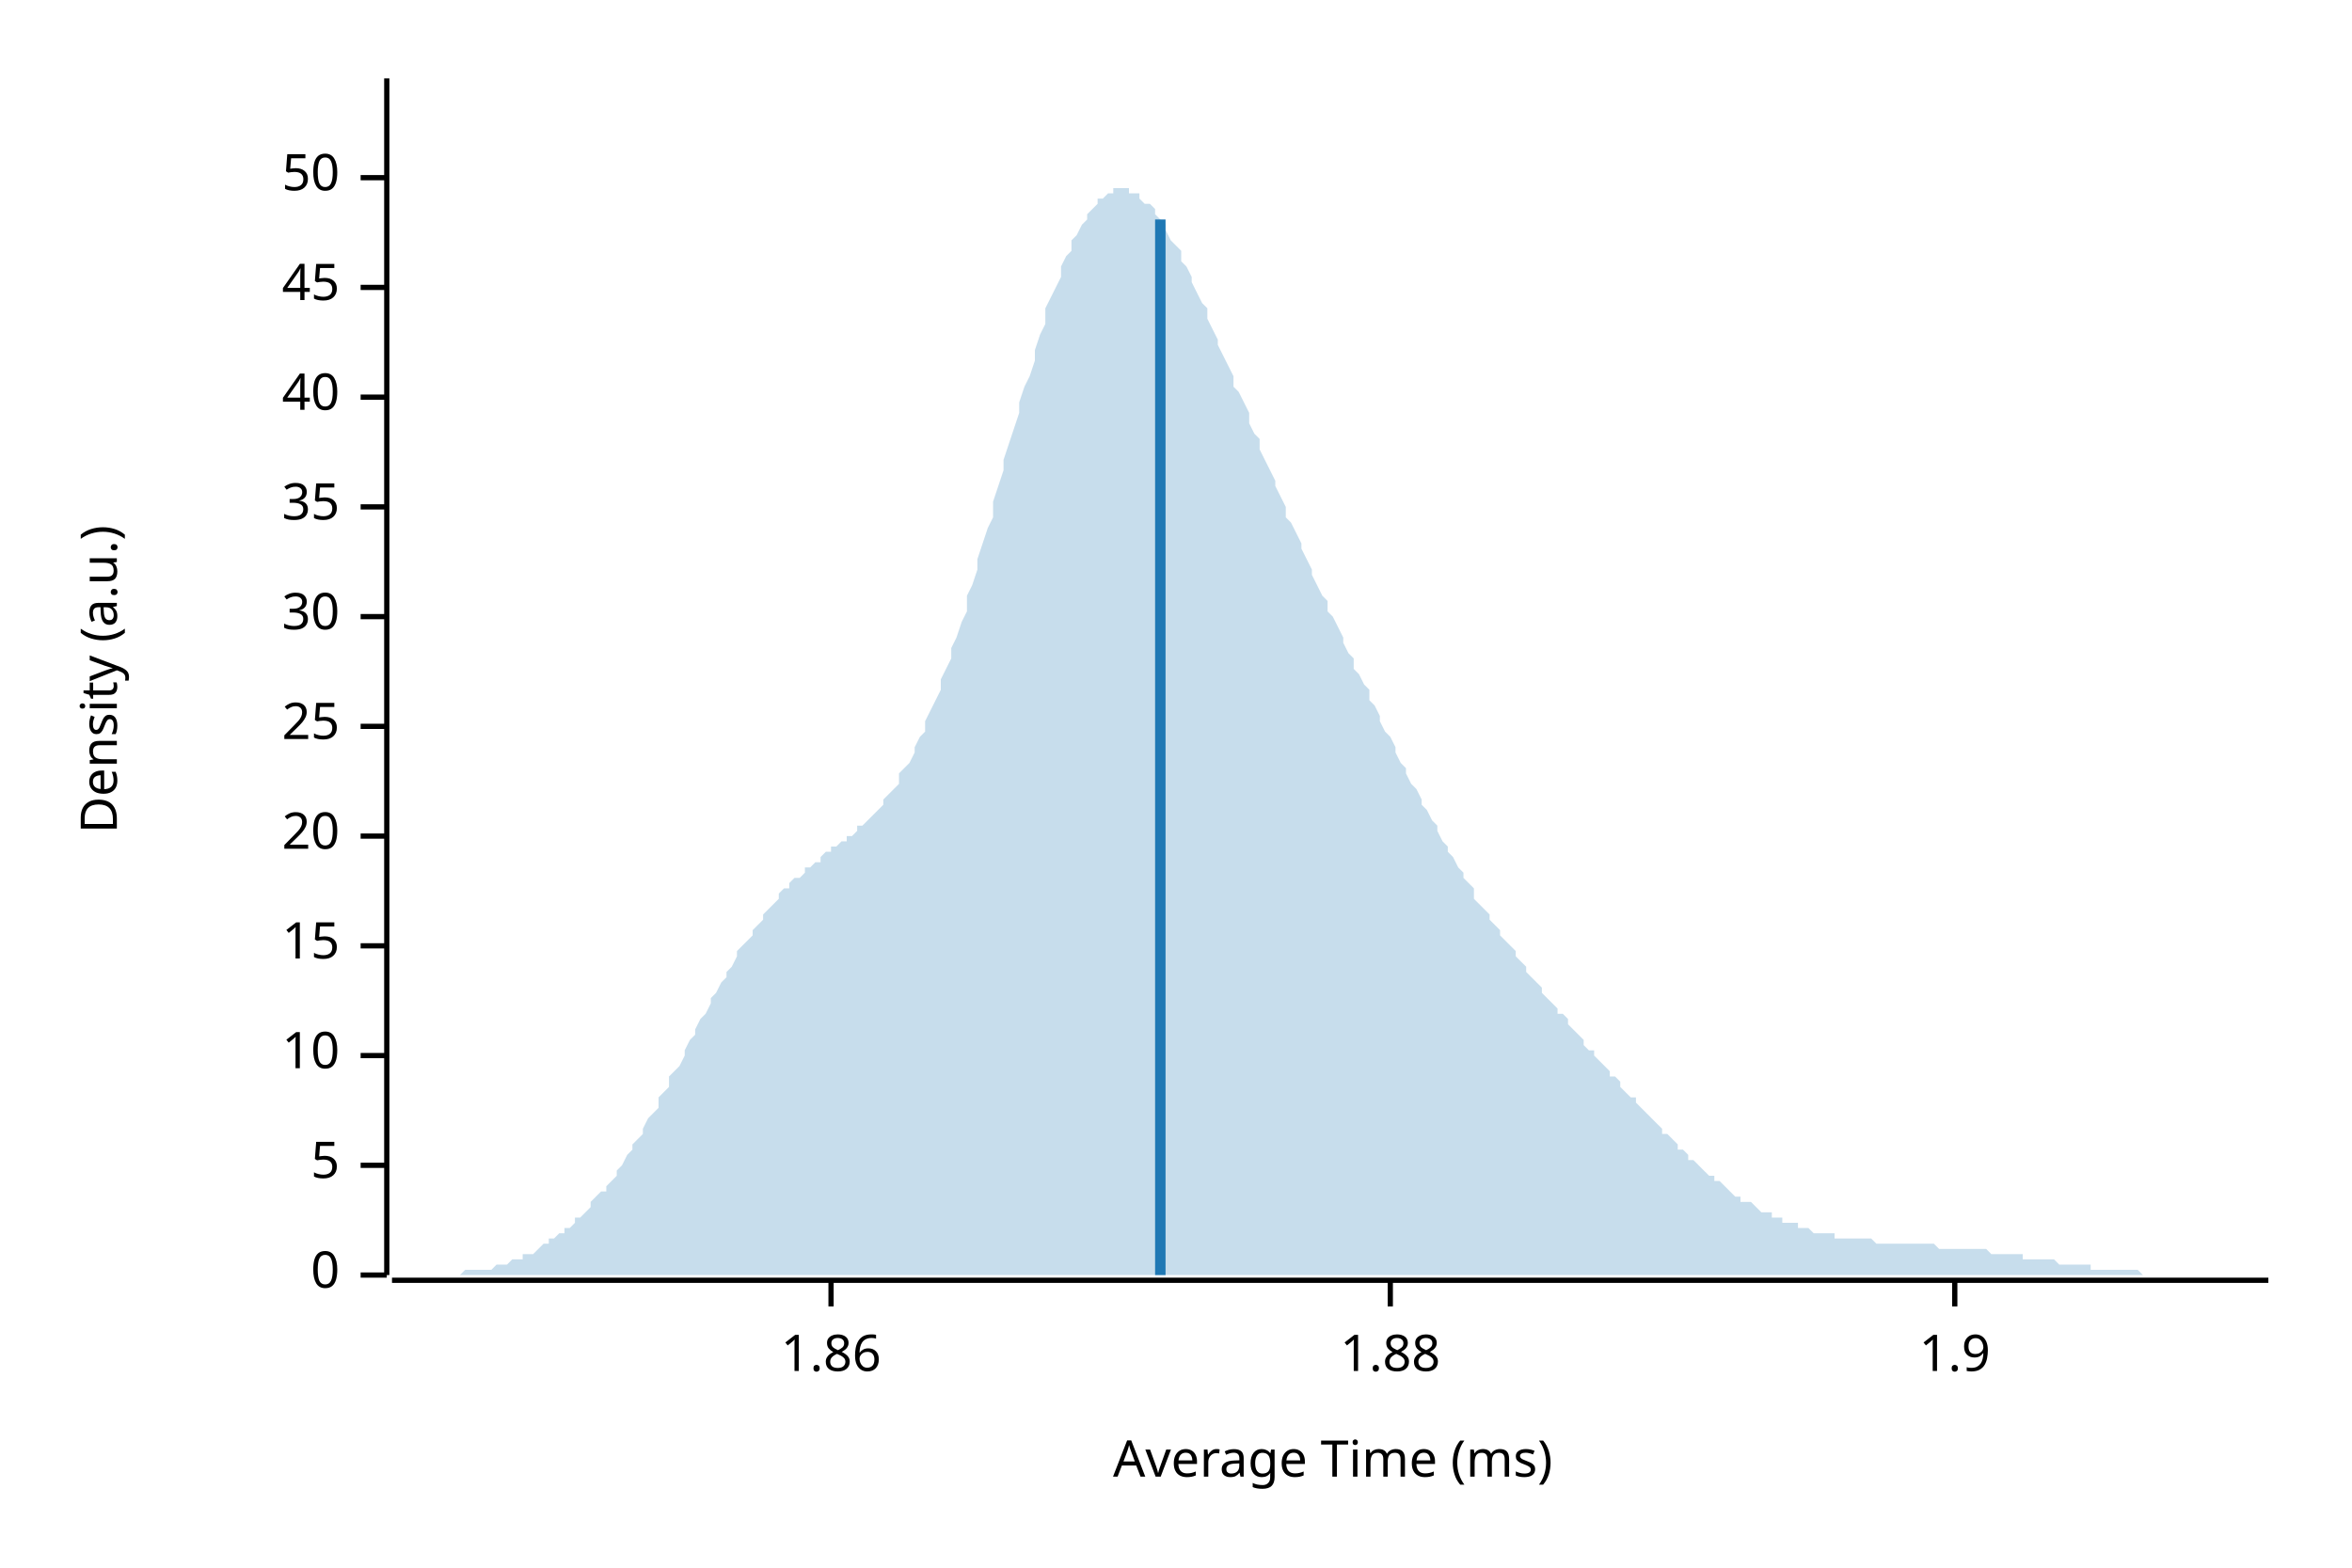
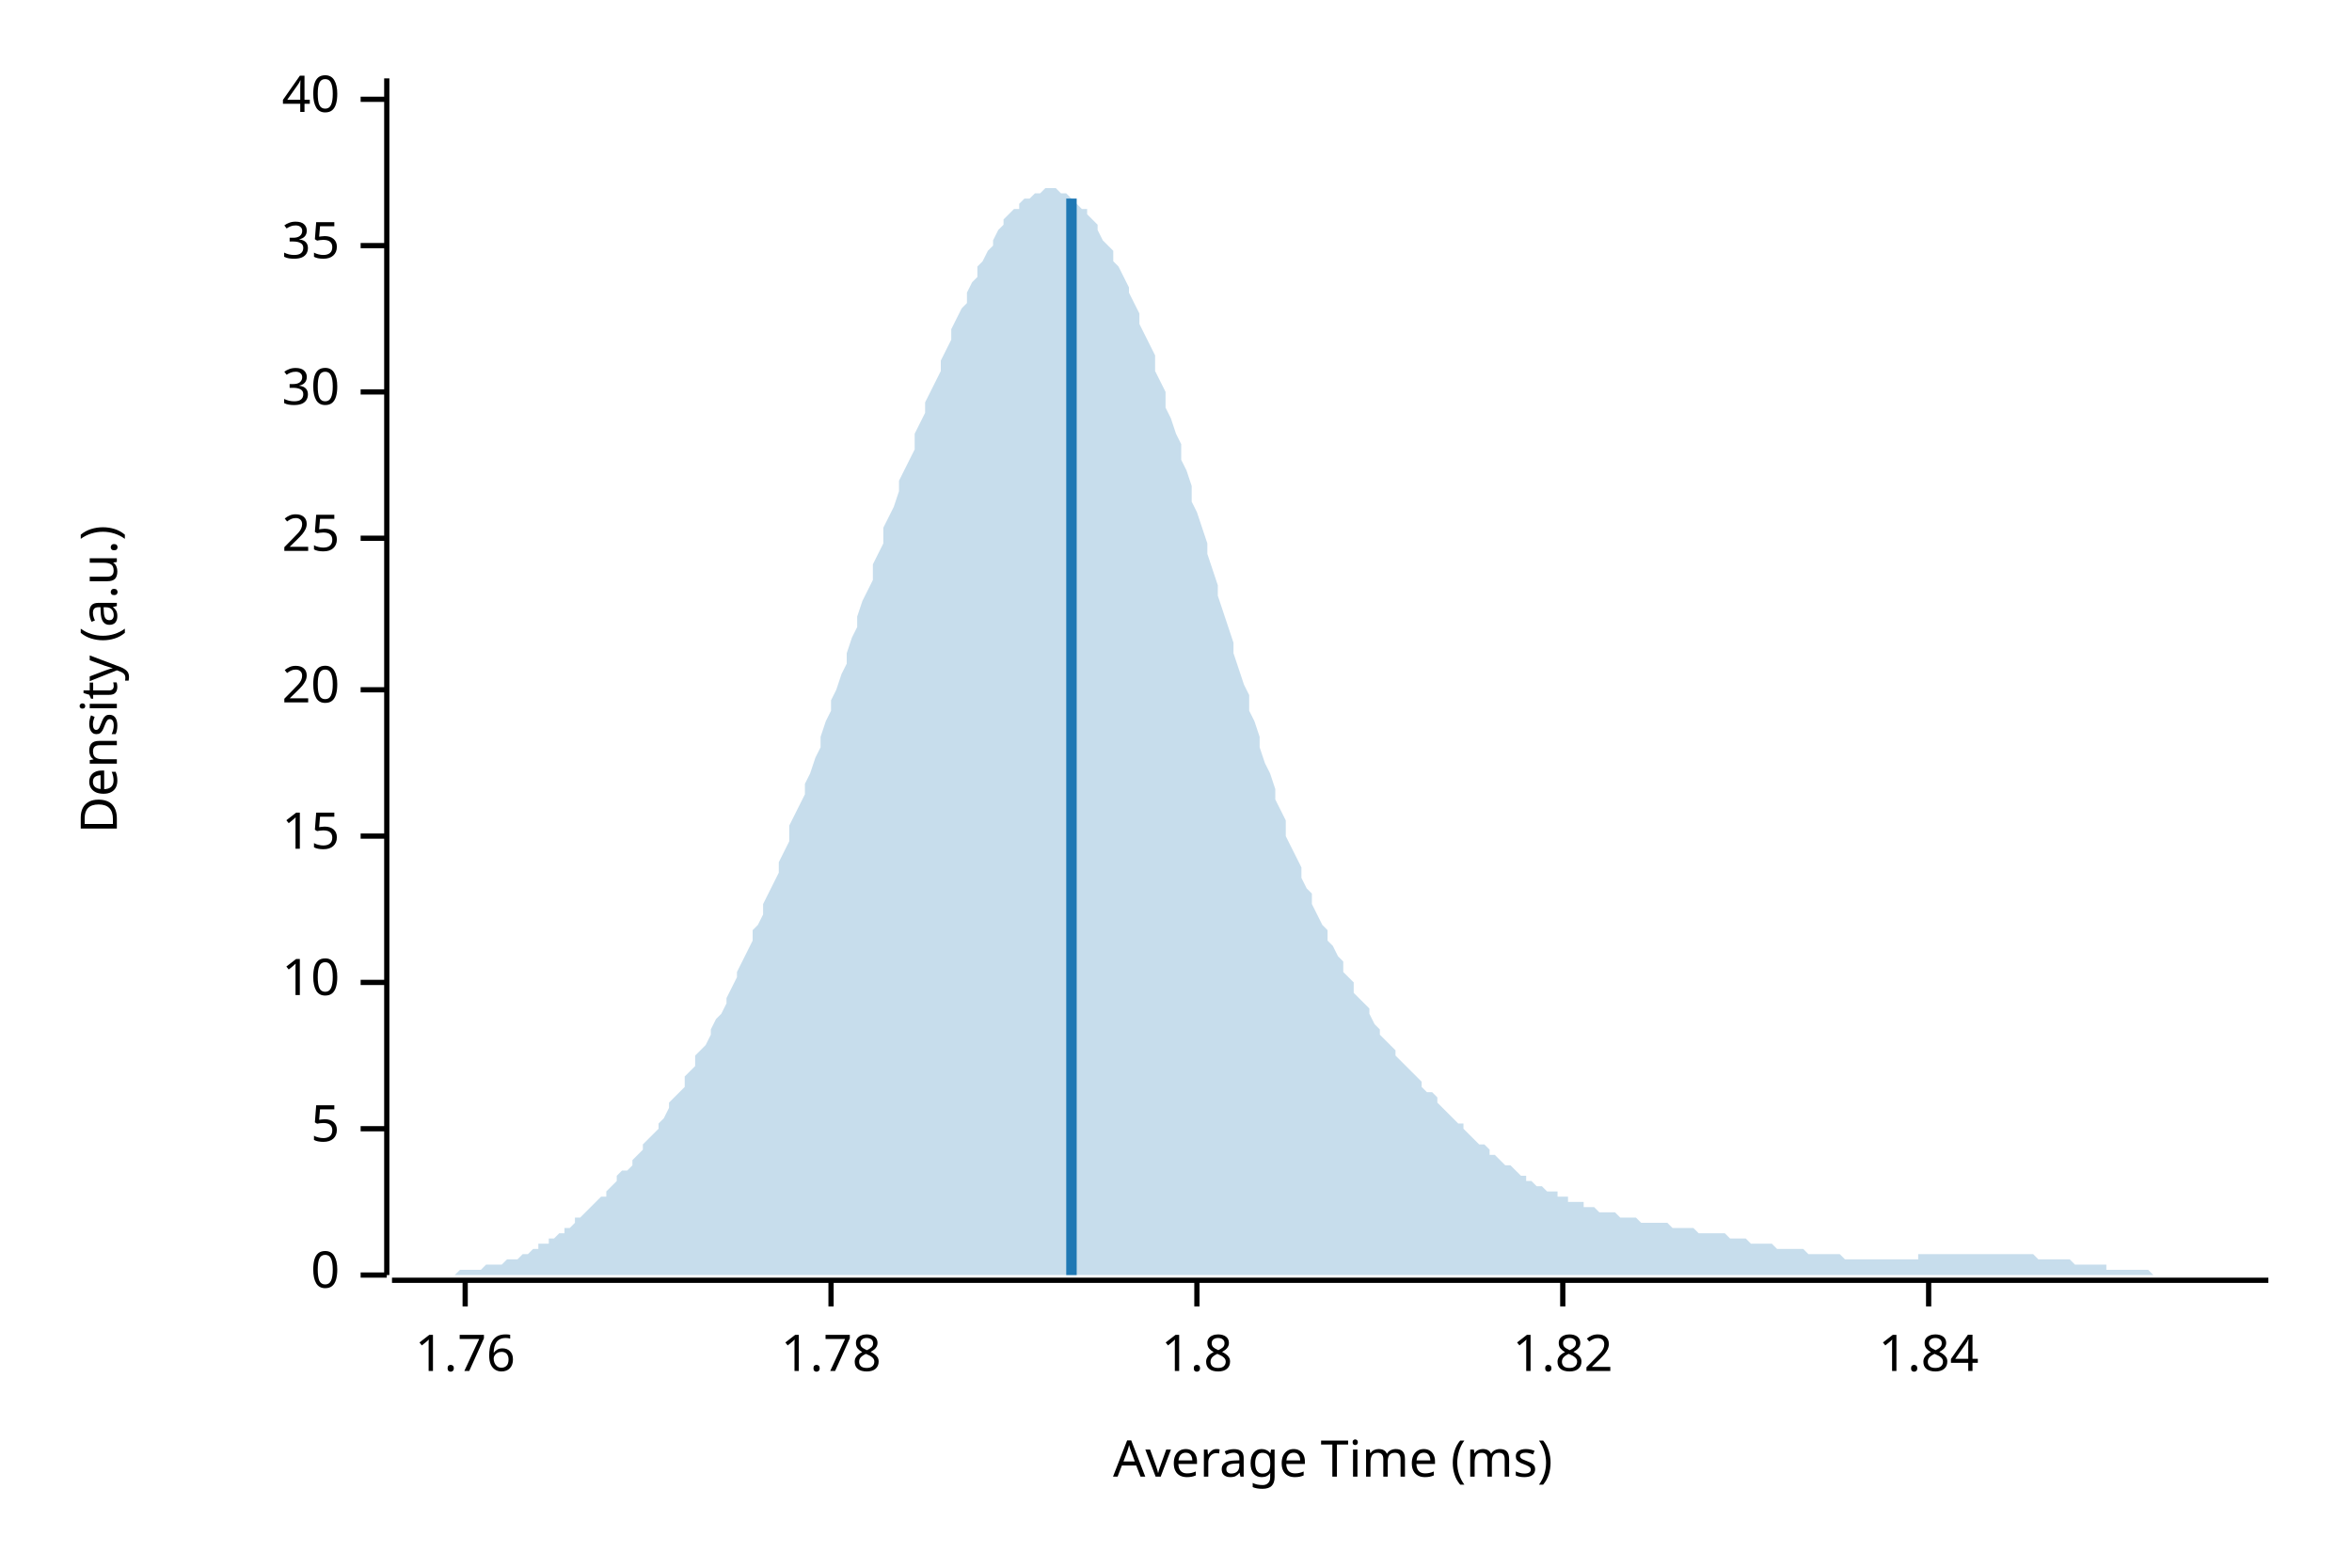
<svg xmlns="http://www.w3.org/2000/svg" width="450" height="300" viewBox="0 0 450 300">
  <text x="15" y="130" dy="0.76em" text-anchor="middle" font-family="sans-serif" font-size="9.677" opacity="1" fill="#000000" transform="rotate(270, 15, 130)">
Density (a.u.)
</text>
  <text x="255" y="285" dy="-0.5ex" text-anchor="middle" font-family="sans-serif" font-size="9.677" opacity="1" fill="#000000">
Average Time (ms)
</text>
  <polyline fill="none" opacity="1" stroke="#000000" stroke-width="1" points="74,15 74,244 " />
  <text x="65" y="244" dy="0.5ex" text-anchor="end" font-family="sans-serif" font-size="9.677" opacity="1" fill="#000000">
0
</text>
  <polyline fill="none" opacity="1" stroke="#000000" stroke-width="1" points="69,244 74,244 " />
-   <text x="65" y="223" dy="0.5ex" text-anchor="end" font-family="sans-serif" font-size="9.677" opacity="1" fill="#000000">
+   <text x="65" y="216" dy="0.5ex" text-anchor="end" font-family="sans-serif" font-size="9.677" opacity="1" fill="#000000">
5
</text>
-   <polyline fill="none" opacity="1" stroke="#000000" stroke-width="1" points="69,223 74,223 " />
-   <text x="65" y="202" dy="0.5ex" text-anchor="end" font-family="sans-serif" font-size="9.677" opacity="1" fill="#000000">
+   <polyline fill="none" opacity="1" stroke="#000000" stroke-width="1" points="69,216 74,216 " />
+   <text x="65" y="188" dy="0.5ex" text-anchor="end" font-family="sans-serif" font-size="9.677" opacity="1" fill="#000000">
10
</text>
-   <polyline fill="none" opacity="1" stroke="#000000" stroke-width="1" points="69,202 74,202 " />
-   <text x="65" y="181" dy="0.5ex" text-anchor="end" font-family="sans-serif" font-size="9.677" opacity="1" fill="#000000">
+   <polyline fill="none" opacity="1" stroke="#000000" stroke-width="1" points="69,188 74,188 " />
+   <text x="65" y="160" dy="0.5ex" text-anchor="end" font-family="sans-serif" font-size="9.677" opacity="1" fill="#000000">
15
</text>
-   <polyline fill="none" opacity="1" stroke="#000000" stroke-width="1" points="69,181 74,181 " />
-   <text x="65" y="160" dy="0.5ex" text-anchor="end" font-family="sans-serif" font-size="9.677" opacity="1" fill="#000000">
+   <polyline fill="none" opacity="1" stroke="#000000" stroke-width="1" points="69,160 74,160 " />
+   <text x="65" y="132" dy="0.5ex" text-anchor="end" font-family="sans-serif" font-size="9.677" opacity="1" fill="#000000">
20
</text>
-   <polyline fill="none" opacity="1" stroke="#000000" stroke-width="1" points="69,160 74,160 " />
-   <text x="65" y="139" dy="0.5ex" text-anchor="end" font-family="sans-serif" font-size="9.677" opacity="1" fill="#000000">
+   <polyline fill="none" opacity="1" stroke="#000000" stroke-width="1" points="69,132 74,132 " />
+   <text x="65" y="103" dy="0.5ex" text-anchor="end" font-family="sans-serif" font-size="9.677" opacity="1" fill="#000000">
25
</text>
-   <polyline fill="none" opacity="1" stroke="#000000" stroke-width="1" points="69,139 74,139 " />
-   <text x="65" y="118" dy="0.5ex" text-anchor="end" font-family="sans-serif" font-size="9.677" opacity="1" fill="#000000">
+   <polyline fill="none" opacity="1" stroke="#000000" stroke-width="1" points="69,103 74,103 " />
+   <text x="65" y="75" dy="0.5ex" text-anchor="end" font-family="sans-serif" font-size="9.677" opacity="1" fill="#000000">
30
</text>
-   <polyline fill="none" opacity="1" stroke="#000000" stroke-width="1" points="69,118 74,118 " />
-   <text x="65" y="97" dy="0.5ex" text-anchor="end" font-family="sans-serif" font-size="9.677" opacity="1" fill="#000000">
+   <polyline fill="none" opacity="1" stroke="#000000" stroke-width="1" points="69,75 74,75 " />
+   <text x="65" y="47" dy="0.5ex" text-anchor="end" font-family="sans-serif" font-size="9.677" opacity="1" fill="#000000">
35
</text>
-   <polyline fill="none" opacity="1" stroke="#000000" stroke-width="1" points="69,97 74,97 " />
-   <text x="65" y="76" dy="0.5ex" text-anchor="end" font-family="sans-serif" font-size="9.677" opacity="1" fill="#000000">
+   <polyline fill="none" opacity="1" stroke="#000000" stroke-width="1" points="69,47 74,47 " />
+   <text x="65" y="19" dy="0.5ex" text-anchor="end" font-family="sans-serif" font-size="9.677" opacity="1" fill="#000000">
40
</text>
-   <polyline fill="none" opacity="1" stroke="#000000" stroke-width="1" points="69,76 74,76 " />
-   <text x="65" y="55" dy="0.5ex" text-anchor="end" font-family="sans-serif" font-size="9.677" opacity="1" fill="#000000">
- 45
+   <polyline fill="none" opacity="1" stroke="#000000" stroke-width="1" points="69,19 74,19 " />
+   <polyline fill="none" opacity="1" stroke="#000000" stroke-width="1" points="75,245 434,245 " />
+   <text x="89" y="255" dy="0.76em" text-anchor="middle" font-family="sans-serif" font-size="9.677" opacity="1" fill="#000000">
+ 1.76
</text>
-   <polyline fill="none" opacity="1" stroke="#000000" stroke-width="1" points="69,55 74,55 " />
-   <text x="65" y="34" dy="0.5ex" text-anchor="end" font-family="sans-serif" font-size="9.677" opacity="1" fill="#000000">
- 50
- </text>
-   <polyline fill="none" opacity="1" stroke="#000000" stroke-width="1" points="69,34 74,34 " />
-   <polyline fill="none" opacity="1" stroke="#000000" stroke-width="1" points="75,245 434,245 " />
+   <polyline fill="none" opacity="1" stroke="#000000" stroke-width="1" points="89,245 89,250 " />
  <text x="159" y="255" dy="0.76em" text-anchor="middle" font-family="sans-serif" font-size="9.677" opacity="1" fill="#000000">
- 1.86
+ 1.78
</text>
  <polyline fill="none" opacity="1" stroke="#000000" stroke-width="1" points="159,245 159,250 " />
-   <text x="266" y="255" dy="0.76em" text-anchor="middle" font-family="sans-serif" font-size="9.677" opacity="1" fill="#000000">
- 1.88
+   <text x="229" y="255" dy="0.76em" text-anchor="middle" font-family="sans-serif" font-size="9.677" opacity="1" fill="#000000">
+ 1.8
</text>
-   <polyline fill="none" opacity="1" stroke="#000000" stroke-width="1" points="266,245 266,250 " />
-   <text x="374" y="255" dy="0.76em" text-anchor="middle" font-family="sans-serif" font-size="9.677" opacity="1" fill="#000000">
- 1.9
+   <polyline fill="none" opacity="1" stroke="#000000" stroke-width="1" points="229,245 229,250 " />
+   <text x="299" y="255" dy="0.76em" text-anchor="middle" font-family="sans-serif" font-size="9.677" opacity="1" fill="#000000">
+ 1.82
</text>
-   <polyline fill="none" opacity="1" stroke="#000000" stroke-width="1" points="374,245 374,250 " />
-   <polygon opacity="0.25" fill="#1F78B4" points="75,244 75,244 76,244 77,244 77,244 78,244 79,244 80,244 80,244 81,244 82,244 82,244 83,244 84,244 85,244 85,244 86,244 87,244 87,244 88,244 89,243 90,243 90,243 91,243 92,243 92,243 93,243 94,243 95,242 95,242 96,242 97,242 98,241 98,241 99,241 100,241 100,240 101,240 102,240 103,239 103,239 104,238 105,238 105,237 106,237 107,236 108,236 108,235 109,235 110,234 110,233 111,233 112,232 113,231 113,230 114,229 115,228 116,228 116,227 117,226 118,225 118,224 119,223 120,221 121,220 121,219 122,218 123,217 123,216 124,214 125,213 126,212 126,210 127,209 128,208 128,206 129,205 130,204 131,202 131,201 132,199 133,198 133,197 134,195 135,194 136,192 136,191 137,190 138,188 139,187 139,186 140,185 141,183 141,182 142,181 143,180 144,179 144,178 145,177 146,176 146,175 147,174 148,173 149,172 149,171 150,170 151,170 151,169 152,168 153,168 154,167 154,166 155,166 156,165 157,165 157,164 158,163 159,163 159,162 160,162 161,161 162,161 162,160 163,160 164,159 164,158 165,158 166,157 167,156 167,156 168,155 169,154 169,153 170,152 171,151 172,150 172,148 173,147 174,146 175,144 175,143 176,141 177,140 177,138 178,136 179,134 180,132 180,130 181,128 182,126 182,124 183,122 184,119 185,117 185,114 186,112 187,109 187,107 188,104 189,101 190,99 190,96 191,93 192,90 192,88 193,85 194,82 195,79 195,77 196,74 197,72 198,69 198,67 199,64 200,62 200,59 201,57 202,55 203,53 203,51 204,49 205,48 205,46 206,45 207,43 208,42 208,41 209,40 210,39 210,38 211,38 212,37 213,37 213,36 214,36 215,36 216,36 216,37 217,37 218,37 218,38 219,39 220,39 221,40 221,41 222,42 223,43 223,44 224,46 225,47 226,48 226,50 227,51 228,53 228,54 229,56 230,58 231,59 231,61 232,63 233,65 233,66 234,68 235,70 236,72 236,74 237,75 238,77 239,79 239,81 240,83 241,84 241,86 242,88 243,90 244,92 244,93 245,95 246,97 246,99 247,100 248,102 249,104 249,105 250,107 251,109 251,110 252,112 253,114 254,115 254,117 255,118 256,120 257,122 257,123 258,125 259,126 259,128 260,129 261,131 262,132 262,134 263,135 264,137 264,138 265,140 266,141 267,143 267,144 268,146 269,147 269,148 270,150 271,151 272,153 272,154 273,155 274,157 275,158 275,159 276,161 277,162 277,163 278,164 279,166 280,167 280,168 281,169 282,170 282,172 283,173 284,174 285,175 285,176 286,177 287,178 287,179 288,180 289,181 290,182 290,183 291,184 292,185 292,186 293,187 294,188 295,189 295,190 296,191 297,192 298,193 298,194 299,194 300,195 300,196 301,197 302,198 303,199 303,200 304,201 305,201 305,202 306,203 307,204 308,205 308,206 309,206 310,207 310,208 311,209 312,210 313,210 313,211 314,212 315,213 316,214 316,214 317,215 318,216 318,217 319,217 320,218 321,219 321,220 322,220 323,221 323,222 324,222 325,223 326,224 326,224 327,225 328,225 328,226 329,226 330,227 331,228 331,228 332,229 333,229 333,230 334,230 335,230 336,231 336,231 337,232 338,232 339,232 339,233 340,233 341,233 341,234 342,234 343,234 344,234 344,235 345,235 346,235 346,235 347,236 348,236 349,236 349,236 350,236 351,236 351,237 352,237 353,237 354,237 354,237 355,237 356,237 357,237 357,237 358,237 359,238 359,238 360,238 361,238 362,238 362,238 363,238 364,238 364,238 365,238 366,238 367,238 367,238 368,238 369,238 369,238 370,238 371,239 372,239 372,239 373,239 374,239 375,239 375,239 376,239 377,239 377,239 378,239 379,239 380,239 380,239 381,240 382,240 382,240 383,240 384,240 385,240 385,240 386,240 387,240 387,241 388,241 389,241 390,241 390,241 391,241 392,241 392,241 393,241 394,242 395,242 395,242 396,242 397,242 398,242 398,242 399,242 400,242 400,243 401,243 402,243 403,243 403,243 404,243 405,243 405,243 406,243 407,243 408,243 408,243 409,243 410,244 410,244 411,244 412,244 413,244 413,244 414,244 415,244 416,244 416,244 417,244 418,244 418,244 419,244 420,244 421,244 421,244 422,244 423,244 423,244 424,244 425,244 426,244 426,244 427,244 428,244 428,244 429,244 430,244 431,244 431,244 432,244 433,244 434,244 434,244 75,244 " />
-   <polyline fill="none" opacity="1" stroke="#1F78B4" stroke-width="2" points="222,244 222,42 " />
+   <polyline fill="none" opacity="1" stroke="#000000" stroke-width="1" points="299,245 299,250 " />
+   <text x="369" y="255" dy="0.76em" text-anchor="middle" font-family="sans-serif" font-size="9.677" opacity="1" fill="#000000">
+ 1.84
+ </text>
+   <polyline fill="none" opacity="1" stroke="#000000" stroke-width="1" points="369,245 369,250 " />
+   <polygon opacity="0.25" fill="#1F78B4" points="75,244 75,244 76,244 77,244 77,244 78,244 79,244 80,244 80,244 81,244 82,244 82,244 83,244 84,244 85,244 85,244 86,244 87,244 87,244 88,243 89,243 90,243 90,243 91,243 92,243 92,243 93,242 94,242 95,242 95,242 96,242 97,241 98,241 98,241 99,241 100,240 100,240 101,240 102,239 103,239 103,238 104,238 105,238 105,237 106,237 107,236 108,236 108,235 109,235 110,234 110,233 111,233 112,232 113,231 113,231 114,230 115,229 116,229 116,228 117,227 118,226 118,225 119,224 120,224 121,223 121,222 122,221 123,220 123,219 124,218 125,217 126,216 126,215 127,214 128,212 128,211 129,210 130,209 131,208 131,206 132,205 133,204 133,202 134,201 135,200 136,198 136,197 137,195 138,194 139,192 139,191 140,189 141,187 141,186 142,184 143,182 144,180 144,178 145,177 146,175 146,173 147,171 148,169 149,167 149,165 150,163 151,161 151,158 152,156 153,154 154,152 154,150 155,148 156,145 157,143 157,141 158,138 159,136 159,134 160,132 161,129 162,127 162,125 163,122 164,120 164,118 165,115 166,113 167,111 167,108 168,106 169,104 169,101 170,99 171,97 172,94 172,92 173,90 174,88 175,86 175,83 176,81 177,79 177,77 178,75 179,73 180,71 180,69 181,67 182,65 182,63 183,61 184,59 185,58 185,56 186,54 187,53 187,51 188,50 189,48 190,47 190,46 191,44 192,43 192,42 193,41 194,40 195,40 195,39 196,38 197,38 198,37 198,37 199,37 200,36 200,36 201,36 202,36 203,37 203,37 204,37 205,38 205,38 206,39 207,40 208,40 208,41 209,42 210,43 210,44 211,46 212,47 213,48 213,50 214,51 215,53 216,55 216,56 217,58 218,60 218,62 219,64 220,66 221,68 221,71 222,73 223,75 223,78 224,80 225,83 226,85 226,88 227,90 228,93 228,96 229,98 230,101 231,104 231,106 232,109 233,112 233,114 234,117 235,120 236,123 236,125 237,128 238,131 239,133 239,136 240,138 241,141 241,143 242,146 243,148 244,151 244,153 245,155 246,157 246,160 247,162 248,164 249,166 249,168 250,170 251,171 251,173 252,175 253,177 254,178 254,180 255,181 256,183 257,184 257,186 258,187 259,188 259,190 260,191 261,192 262,193 262,194 263,196 264,197 264,198 265,199 266,200 267,201 267,202 268,203 269,204 269,204 270,205 271,206 272,207 272,208 273,209 274,209 275,210 275,211 276,212 277,213 277,213 278,214 279,215 280,215 280,216 281,217 282,218 282,218 283,219 284,219 285,220 285,221 286,221 287,222 287,222 288,223 289,223 290,224 290,224 291,225 292,225 292,226 293,226 294,227 295,227 295,227 296,228 297,228 298,228 298,229 299,229 300,229 300,230 301,230 302,230 303,230 303,231 304,231 305,231 305,231 306,232 307,232 308,232 308,232 309,232 310,233 310,233 311,233 312,233 313,233 313,233 314,234 315,234 316,234 316,234 317,234 318,234 318,234 319,234 320,235 321,235 321,235 322,235 323,235 323,235 324,235 325,236 326,236 326,236 327,236 328,236 328,236 329,236 330,236 331,237 331,237 332,237 333,237 333,237 334,237 335,238 336,238 336,238 337,238 338,238 339,238 339,238 340,239 341,239 341,239 342,239 343,239 344,239 344,239 345,239 346,240 346,240 347,240 348,240 349,240 349,240 350,240 351,240 351,240 352,240 353,241 354,241 354,241 355,241 356,241 357,241 357,241 358,241 359,241 359,241 360,241 361,241 362,241 362,241 363,241 364,241 364,241 365,241 366,241 367,241 367,240 368,240 369,240 369,240 370,240 371,240 372,240 372,240 373,240 374,240 375,240 375,240 376,240 377,240 377,240 378,240 379,240 380,240 380,240 381,240 382,240 382,240 383,240 384,240 385,240 385,240 386,240 387,240 387,240 388,240 389,240 390,241 390,241 391,241 392,241 392,241 393,241 394,241 395,241 395,241 396,241 397,242 398,242 398,242 399,242 400,242 400,242 401,242 402,242 403,242 403,243 404,243 405,243 405,243 406,243 407,243 408,243 408,243 409,243 410,243 410,243 411,243 412,244 413,244 413,244 414,244 415,244 416,244 416,244 417,244 418,244 418,244 419,244 420,244 421,244 421,244 422,244 423,244 423,244 424,244 425,244 426,244 426,244 427,244 428,244 428,244 429,244 430,244 431,244 431,244 432,244 433,244 434,244 434,244 75,244 " />
+   <polyline fill="none" opacity="1" stroke="#1F78B4" stroke-width="2" points="205,244 205,38 " />
</svg>
